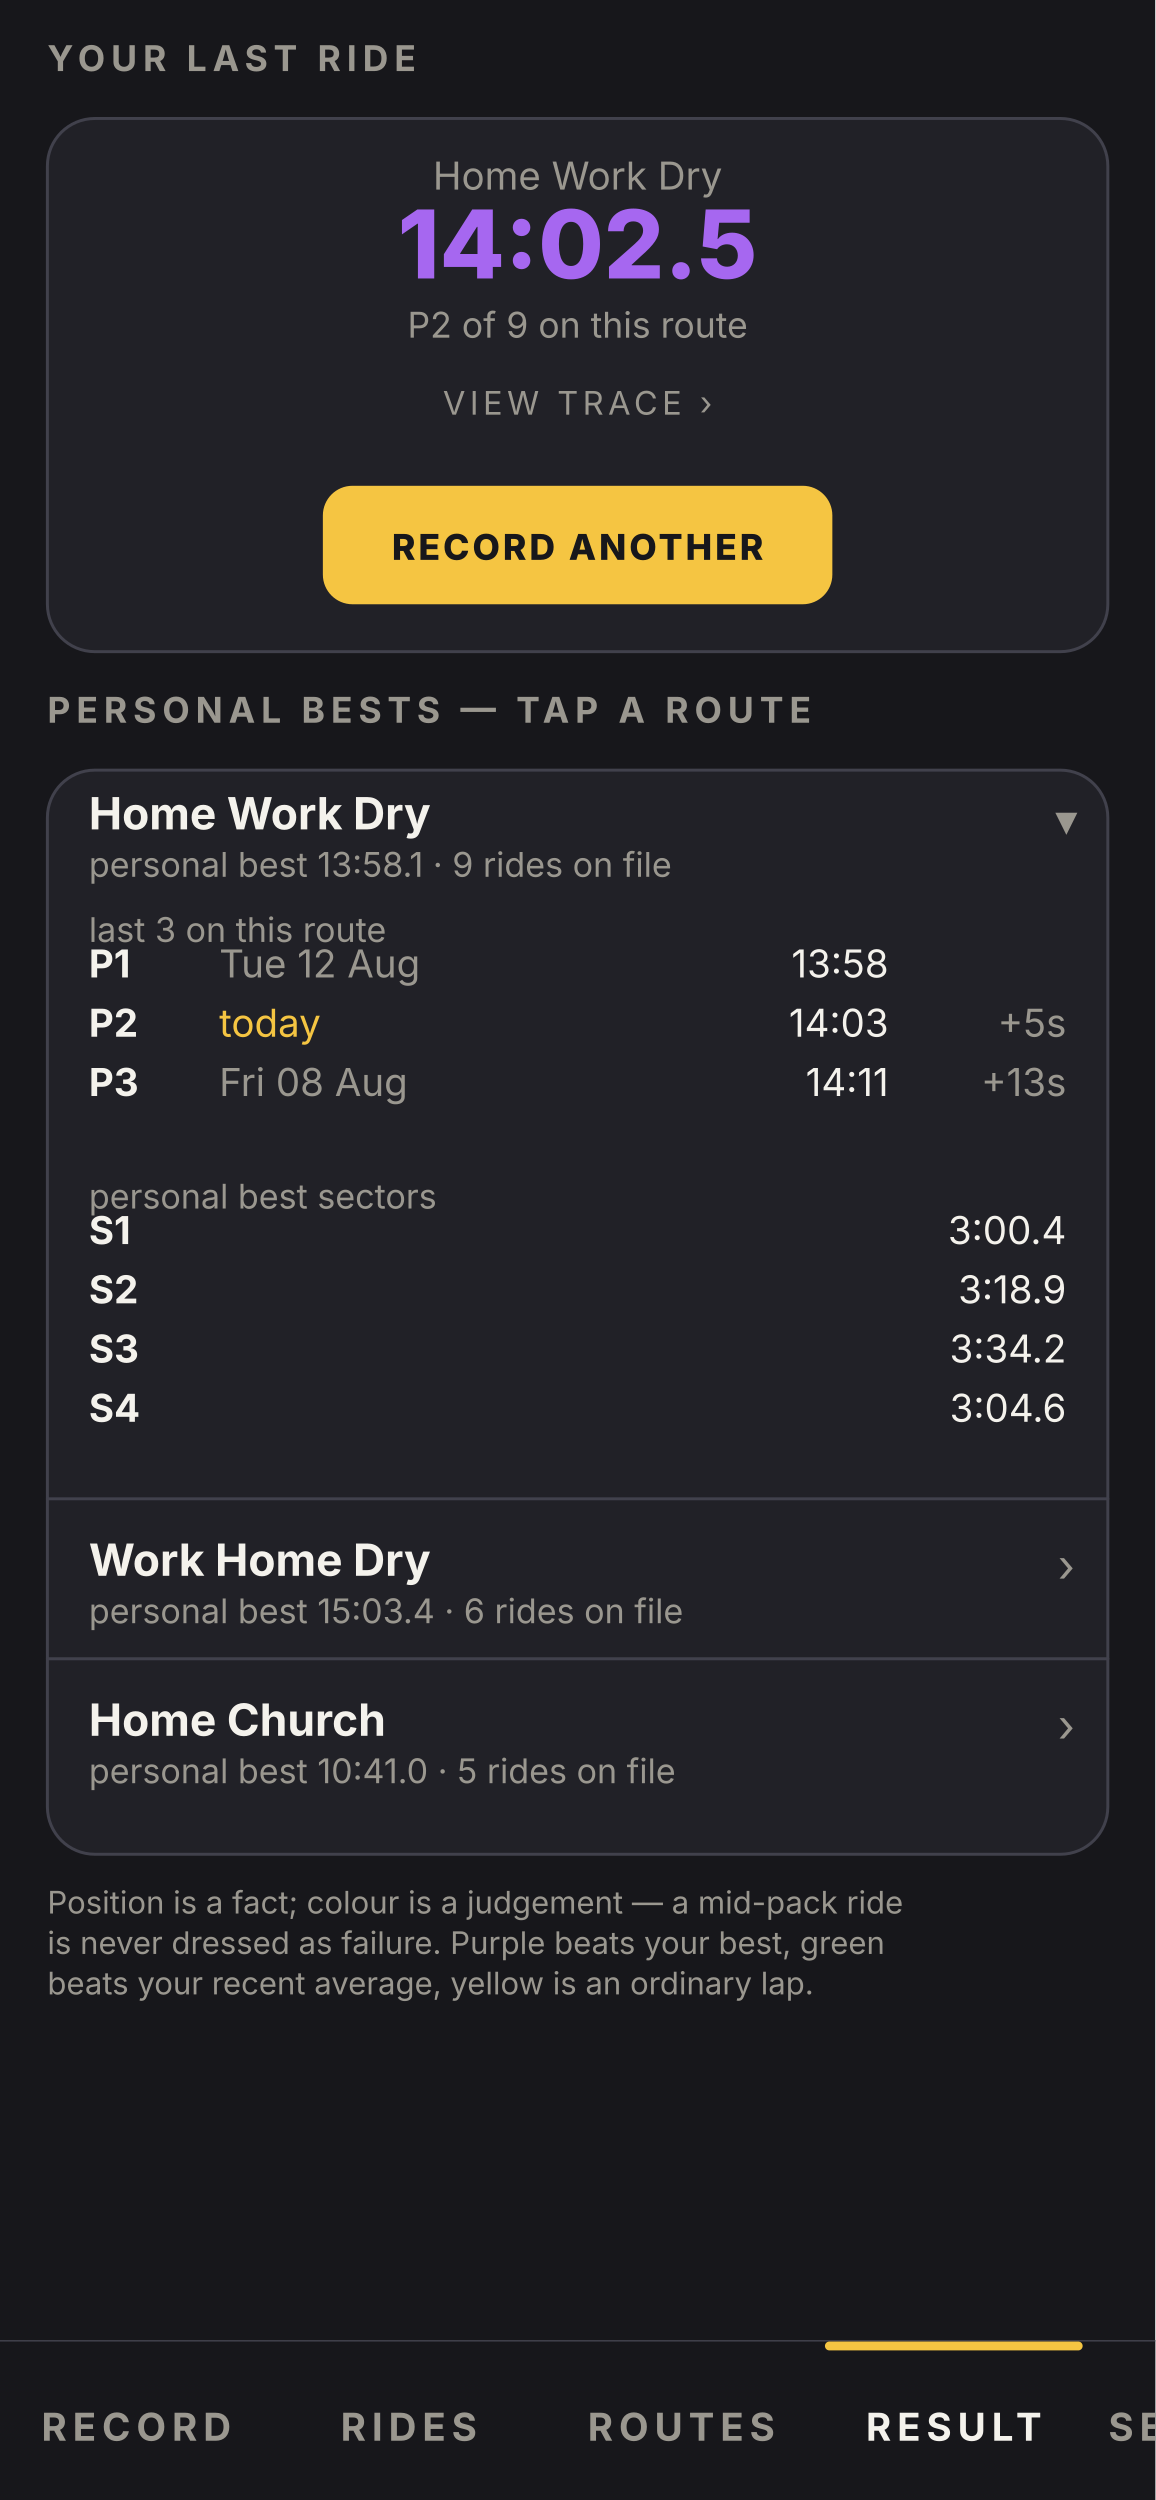
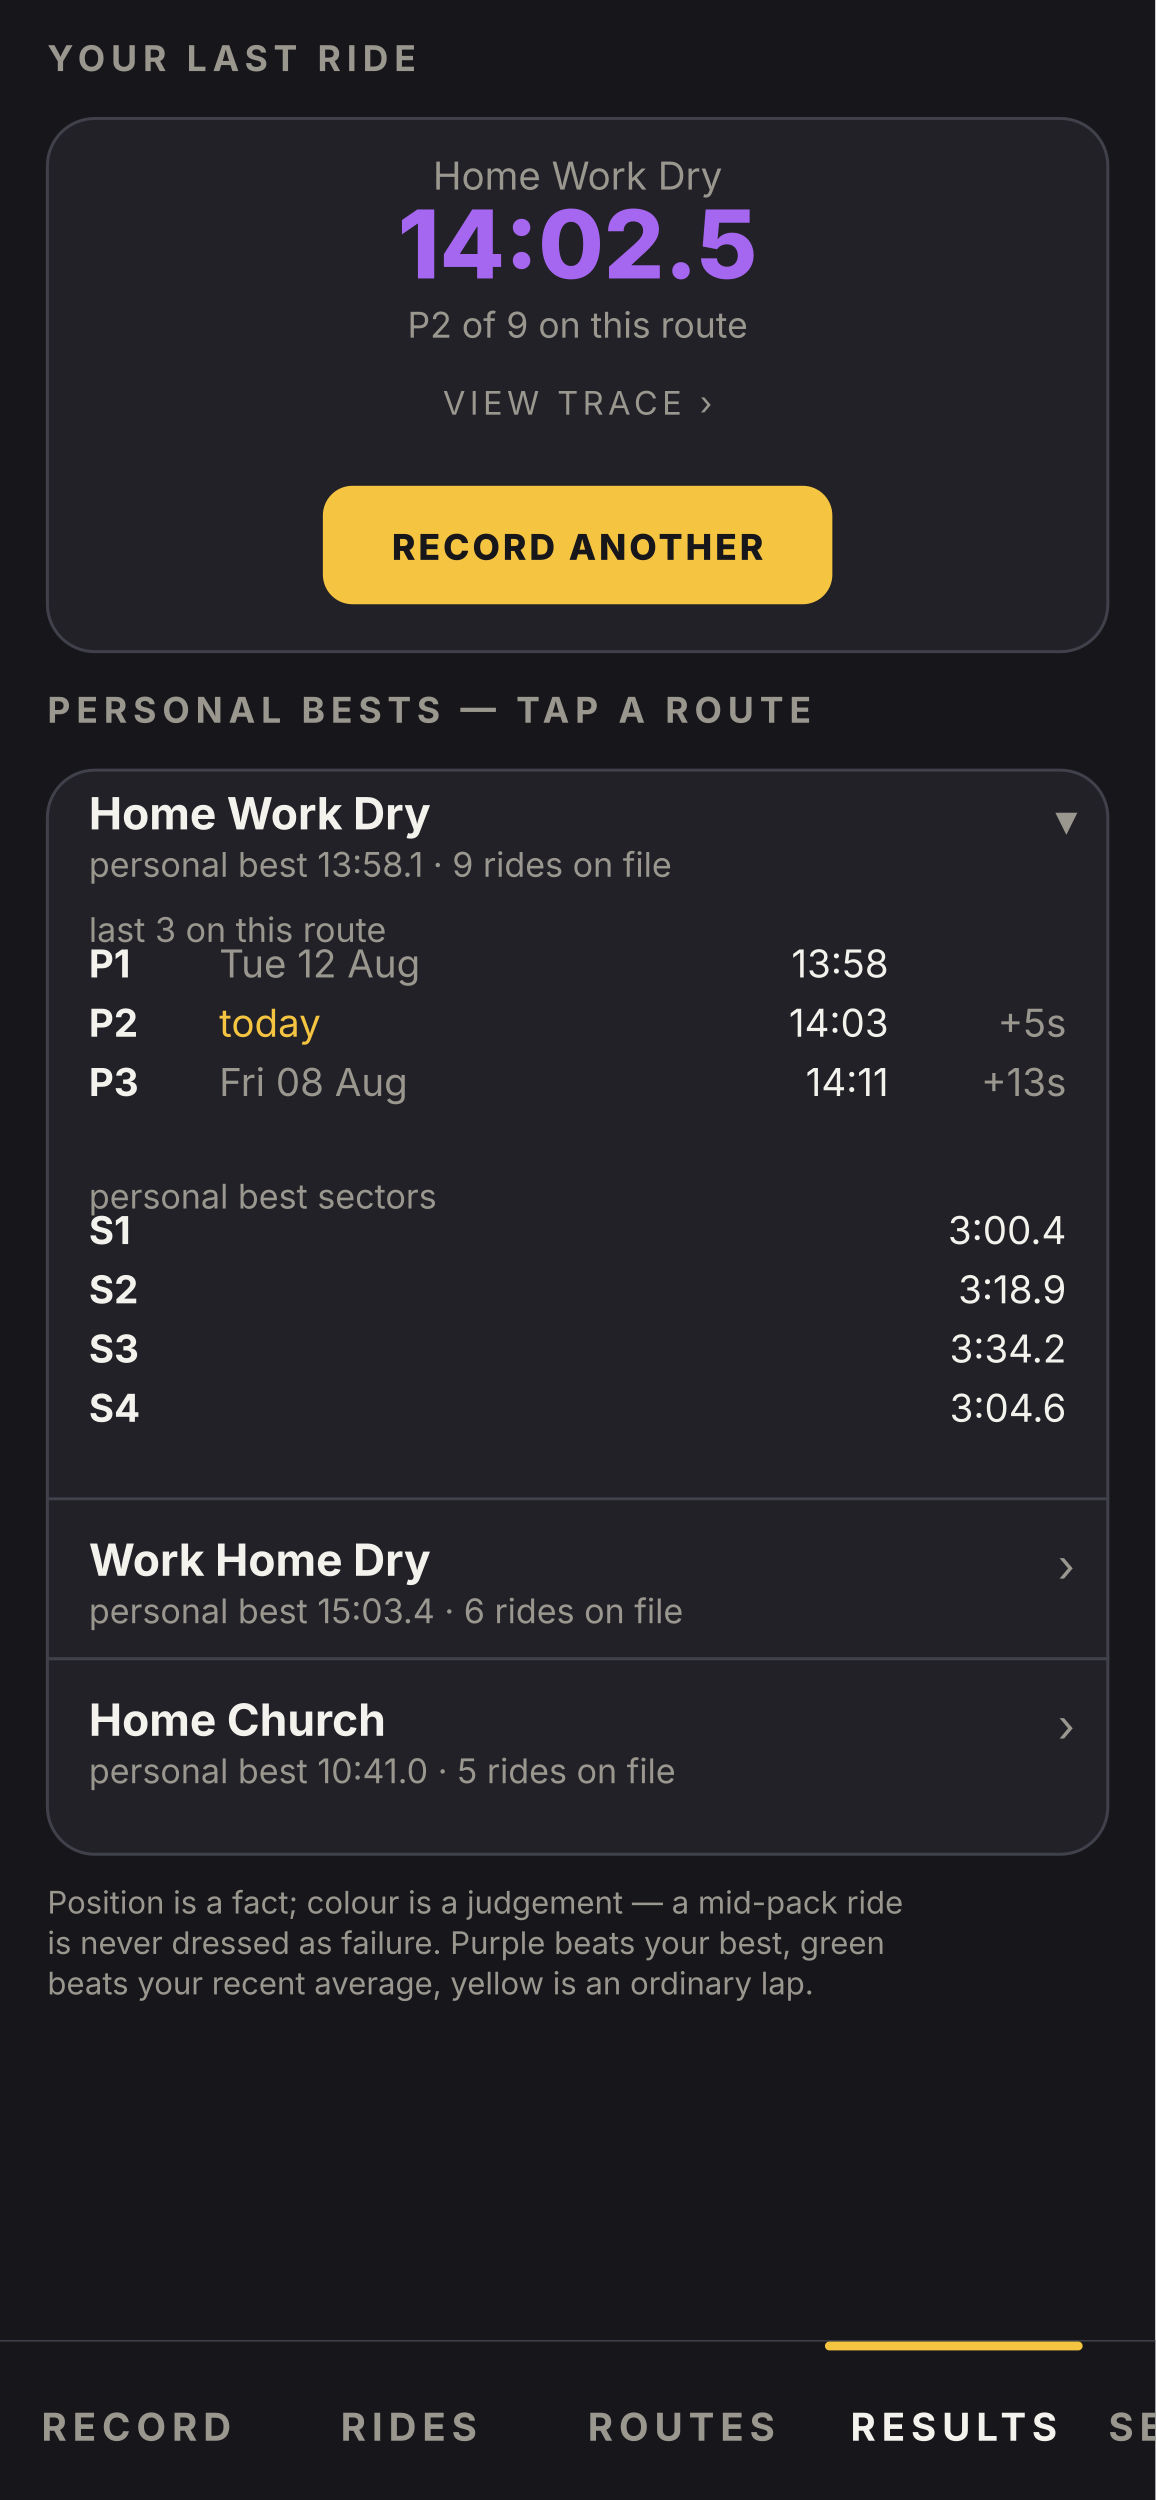
<svg xmlns="http://www.w3.org/2000/svg" viewBox="0 0 390 844" width="390" height="844">
  <defs>
    <clipPath id="tabbar_viewport_clip">
      <rect x="0" y="790" width="390" height="54" />
    </clipPath>
  </defs>
  <g id="bg">
    <rect id="bg_ground" x="0" y="0" width="390" height="844" fill="#17171b" />
  </g>
  <g id="content">
    <rect id="content_pb_card_bg" x="16" y="260" width="358" height="366" fill="#212127" stroke="#41414c" stroke-width="1" rx="16" />
    <rect id="content_last_card_bg" x="16" y="40" width="358" height="180" fill="#212127" stroke="#41414c" stroke-width="1" rx="16" />
    <text id="content_last_heading" x="16" y="24" font-family="Inter, 'Segoe UI', system-ui, sans-serif" font-size="12" font-weight="700" fill="#9a978f" text-anchor="start" letter-spacing="2" style="text-transform:uppercase">YOUR LAST RIDE</text>
    <text id="content_last_route" x="195" y="64" font-family="Inter, 'Segoe UI', system-ui, sans-serif" font-size="13" font-weight="400" fill="#9a978f" text-anchor="middle">Home Work Dry</text>
    <text id="content_last_lap" x="195" y="94" font-family="Inter, 'Segoe UI', system-ui, sans-serif" font-size="32" font-weight="800" fill="#A667F0" text-anchor="middle" style="font-variant-numeric:tabular-nums">14:02.5</text>
    <text id="content_last_rank" x="195" y="114" font-family="Inter, 'Segoe UI', system-ui, sans-serif" font-size="12" font-weight="400" fill="#9a978f" text-anchor="middle">P2 of 9 on this route</text>
    <text id="content_last_trace_link" x="195" y="140" font-family="Inter, 'Segoe UI', system-ui, sans-serif" font-size="11" font-weight="400" fill="#9a978f" text-anchor="middle" letter-spacing="1.5" style="text-transform:uppercase">VIEW TRACE ›</text>
    <g id="content_last_record_another">
      <rect id="content_last_record_another_bg" x="109" y="164" width="172" height="40" fill="#F5C542" rx="10" />
      <text id="content_last_record_another_label" x="195" y="189" font-family="Inter, 'Segoe UI', system-ui, sans-serif" font-size="12" font-weight="800" fill="#17171b" text-anchor="middle" letter-spacing="1">RECORD ANOTHER</text>
    </g>
    <text id="content_pb_heading" x="16" y="244" font-family="Inter, 'Segoe UI', system-ui, sans-serif" font-size="12" font-weight="700" fill="#9a978f" text-anchor="start" letter-spacing="2" style="text-transform:uppercase">PERSONAL BESTS — TAP A ROUTE</text>
    <text id="content_pb_1_route" x="30" y="280" font-family="Inter, 'Segoe UI', system-ui, sans-serif" font-size="15" font-weight="700" fill="#F4F2EC" text-anchor="start">Home Work Dry</text>
    <text id="content_pb_1_hint" x="30" y="296" font-family="Inter, 'Segoe UI', system-ui, sans-serif" font-size="11.5" font-weight="400" fill="#9a978f" text-anchor="start">personal best 13:58.1 · 9 rides on file</text>
    <text id="content_pb_1_chev" x="360" y="282" font-family="Inter, 'Segoe UI', system-ui, sans-serif" font-size="15" font-weight="400" fill="#9a978f" text-anchor="middle">▾</text>
    <text id="content_pb_1_ranking_hint" x="30" y="318" font-family="Inter, 'Segoe UI', system-ui, sans-serif" font-size="11.5" font-weight="400" fill="#9a978f" text-anchor="start">last 3 on this route</text>
    <text id="content_pb_1_rank_p1_pos" x="30" y="330" font-family="Inter, 'Segoe UI', system-ui, sans-serif" font-size="13" font-weight="700" fill="#F4F2EC" text-anchor="start">P1</text>
    <text id="content_pb_1_rank_p1_date" x="74" y="330" font-family="Inter, 'Segoe UI', system-ui, sans-serif" font-size="13" font-weight="400" fill="#9a978f" text-anchor="start">Tue 12 Aug</text>
    <text id="content_pb_1_rank_p1_time" x="300" y="330" font-family="Inter, 'Segoe UI', system-ui, sans-serif" font-size="13" font-weight="400" fill="#F4F2EC" text-anchor="end" style="font-variant-numeric:tabular-nums">13:58</text>
    <text id="content_pb_1_rank_p1_gap" x="360" y="330" font-family="Inter, 'Segoe UI', system-ui, sans-serif" font-size="13" font-weight="400" fill="#9a978f" text-anchor="end" style="font-variant-numeric:tabular-nums" />
    <text id="content_pb_1_rank_p2_pos" x="30" y="350" font-family="Inter, 'Segoe UI', system-ui, sans-serif" font-size="13" font-weight="700" fill="#F4F2EC" text-anchor="start">P2</text>
    <text id="content_pb_1_rank_p2_date" x="74" y="350" font-family="Inter, 'Segoe UI', system-ui, sans-serif" font-size="13" font-weight="400" fill="#F5C542" text-anchor="start">today</text>
    <text id="content_pb_1_rank_p2_time" x="300" y="350" font-family="Inter, 'Segoe UI', system-ui, sans-serif" font-size="13" font-weight="400" fill="#F4F2EC" text-anchor="end" style="font-variant-numeric:tabular-nums">14:03</text>
    <text id="content_pb_1_rank_p2_gap" x="360" y="350" font-family="Inter, 'Segoe UI', system-ui, sans-serif" font-size="13" font-weight="400" fill="#9a978f" text-anchor="end" style="font-variant-numeric:tabular-nums">+5s</text>
    <text id="content_pb_1_rank_p3_pos" x="30" y="370" font-family="Inter, 'Segoe UI', system-ui, sans-serif" font-size="13" font-weight="700" fill="#F4F2EC" text-anchor="start">P3</text>
    <text id="content_pb_1_rank_p3_date" x="74" y="370" font-family="Inter, 'Segoe UI', system-ui, sans-serif" font-size="13" font-weight="400" fill="#9a978f" text-anchor="start">Fri 08 Aug</text>
    <text id="content_pb_1_rank_p3_time" x="300" y="370" font-family="Inter, 'Segoe UI', system-ui, sans-serif" font-size="13" font-weight="400" fill="#F4F2EC" text-anchor="end" style="font-variant-numeric:tabular-nums">14:11</text>
    <text id="content_pb_1_rank_p3_gap" x="360" y="370" font-family="Inter, 'Segoe UI', system-ui, sans-serif" font-size="13" font-weight="400" fill="#9a978f" text-anchor="end" style="font-variant-numeric:tabular-nums">+13s</text>
    <text id="content_pb_1_pbsectors_hint" x="30" y="408" font-family="Inter, 'Segoe UI', system-ui, sans-serif" font-size="11.5" font-weight="400" fill="#9a978f" text-anchor="start">personal best sectors</text>
    <text id="content_pb_1_pbsec_s1_label" x="30" y="420" font-family="Inter, 'Segoe UI', system-ui, sans-serif" font-size="13" font-weight="700" fill="#F4F2EC" text-anchor="start">S1</text>
    <text id="content_pb_1_pbsec_s1_time" x="360" y="420" font-family="Inter, 'Segoe UI', system-ui, sans-serif" font-size="13" font-weight="400" fill="#F4F2EC" text-anchor="end" style="font-variant-numeric:tabular-nums">3:00.4</text>
    <text id="content_pb_1_pbsec_s2_label" x="30" y="440" font-family="Inter, 'Segoe UI', system-ui, sans-serif" font-size="13" font-weight="700" fill="#F4F2EC" text-anchor="start">S2</text>
    <text id="content_pb_1_pbsec_s2_time" x="360" y="440" font-family="Inter, 'Segoe UI', system-ui, sans-serif" font-size="13" font-weight="400" fill="#F4F2EC" text-anchor="end" style="font-variant-numeric:tabular-nums">3:18.9</text>
    <text id="content_pb_1_pbsec_s3_label" x="30" y="460" font-family="Inter, 'Segoe UI', system-ui, sans-serif" font-size="13" font-weight="700" fill="#F4F2EC" text-anchor="start">S3</text>
    <text id="content_pb_1_pbsec_s3_time" x="360" y="460" font-family="Inter, 'Segoe UI', system-ui, sans-serif" font-size="13" font-weight="400" fill="#F4F2EC" text-anchor="end" style="font-variant-numeric:tabular-nums">3:34.2</text>
    <text id="content_pb_1_pbsec_s4_label" x="30" y="480" font-family="Inter, 'Segoe UI', system-ui, sans-serif" font-size="13" font-weight="700" fill="#F4F2EC" text-anchor="start">S4</text>
    <text id="content_pb_1_pbsec_s4_time" x="360" y="480" font-family="Inter, 'Segoe UI', system-ui, sans-serif" font-size="13" font-weight="400" fill="#F4F2EC" text-anchor="end" style="font-variant-numeric:tabular-nums">3:04.6</text>
    <line id="content_pb_1_divider" x1="16" y1="506" x2="374" y2="506" stroke="#41414c" stroke-width="1" stroke-linecap="round" />
    <text id="content_pb_2_route" x="30" y="532" font-family="Inter, 'Segoe UI', system-ui, sans-serif" font-size="15" font-weight="700" fill="#F4F2EC" text-anchor="start">Work Home Dry</text>
    <text id="content_pb_2_hint" x="30" y="548" font-family="Inter, 'Segoe UI', system-ui, sans-serif" font-size="11.5" font-weight="400" fill="#9a978f" text-anchor="start">personal best 15:03.4 · 6 rides on file</text>
    <text id="content_pb_2_chev" x="360" y="534" font-family="Inter, 'Segoe UI', system-ui, sans-serif" font-size="15" font-weight="400" fill="#9a978f" text-anchor="middle">›</text>
    <line id="content_pb_2_divider" x1="16" y1="560" x2="374" y2="560" stroke="#41414c" stroke-width="1" stroke-linecap="round" />
    <text id="content_pb_3_route" x="30" y="586" font-family="Inter, 'Segoe UI', system-ui, sans-serif" font-size="15" font-weight="700" fill="#F4F2EC" text-anchor="start">Home Church</text>
    <text id="content_pb_3_hint" x="30" y="602" font-family="Inter, 'Segoe UI', system-ui, sans-serif" font-size="11.5" font-weight="400" fill="#9a978f" text-anchor="start">personal best 10:41.0 · 5 rides on file</text>
    <text id="content_pb_3_chev" x="360" y="588" font-family="Inter, 'Segoe UI', system-ui, sans-serif" font-size="15" font-weight="400" fill="#9a978f" text-anchor="middle">›</text>
    <text id="content_footer_note_l1" x="16" y="646" font-family="Inter, 'Segoe UI', system-ui, sans-serif" font-size="10.5" font-weight="400" fill="#9a978f" text-anchor="start">Position is a fact; colour is a judgement — a mid-pack ride</text>
    <text id="content_footer_note_l2" x="16" y="659.65" font-family="Inter, 'Segoe UI', system-ui, sans-serif" font-size="10.5" font-weight="400" fill="#9a978f" text-anchor="start">is never dressed as failure. Purple beats your best, green</text>
    <text id="content_footer_note_l3" x="16" y="673.3" font-family="Inter, 'Segoe UI', system-ui, sans-serif" font-size="10.5" font-weight="400" fill="#9a978f" text-anchor="start">beats your recent average, yellow is an ordinary lap.</text>
  </g>
  <g id="tabbar" clip-path="url(#tabbar_viewport_clip)">
    <rect id="tabbar_bg" x="0" y="790" width="390" height="54" fill="#17171b" />
    <line id="tabbar_top_border" x1="0" y1="790" x2="390" y2="790" stroke="#41414c" stroke-width="1" stroke-linecap="round" />
    <text id="tabbar_record_label" x="46" y="824" font-family="Inter, 'Segoe UI', system-ui, sans-serif" font-size="13" font-weight="700" fill="#9a978f" text-anchor="middle" letter-spacing="2" style="text-transform:uppercase">RECORD</text>
    <text id="tabbar_rides_label" x="138" y="824" font-family="Inter, 'Segoe UI', system-ui, sans-serif" font-size="13" font-weight="700" fill="#9a978f" text-anchor="middle" letter-spacing="2" style="text-transform:uppercase">RIDES</text>
    <text id="tabbar_routes_label" x="230" y="824" font-family="Inter, 'Segoe UI', system-ui, sans-serif" font-size="13" font-weight="700" fill="#9a978f" text-anchor="middle" letter-spacing="2" style="text-transform:uppercase">ROUTES</text>
-     <line id="tabbar_result_active_bar" x1="280" y1="792" x2="364" y2="792" stroke="#F5C542" stroke-width="3" stroke-linecap="round" />
-     <text id="tabbar_result_label" x="322" y="824" font-family="Inter, 'Segoe UI', system-ui, sans-serif" font-size="13" font-weight="700" fill="#F4F2EC" text-anchor="middle" letter-spacing="2" style="text-transform:uppercase">RESULT</text>
+     <line id="tabbar_results_active_bar" x1="280" y1="792" x2="364" y2="792" stroke="#F5C542" stroke-width="3" stroke-linecap="round" />
+     <text id="tabbar_results_label" x="322" y="824" font-family="Inter, 'Segoe UI', system-ui, sans-serif" font-size="13" font-weight="700" fill="#F4F2EC" text-anchor="middle" letter-spacing="2" style="text-transform:uppercase">RESULTS</text>
    <text id="tabbar_settings_label" x="414" y="824" font-family="Inter, 'Segoe UI', system-ui, sans-serif" font-size="13" font-weight="700" fill="#9a978f" text-anchor="middle" letter-spacing="2" style="text-transform:uppercase">SETTINGS</text>
    <text id="tabbar_demo_label" x="506" y="824" font-family="Inter, 'Segoe UI', system-ui, sans-serif" font-size="13" font-weight="700" fill="#9a978f" text-anchor="middle" letter-spacing="2" style="text-transform:uppercase">DEMO</text>
  </g>
</svg>
